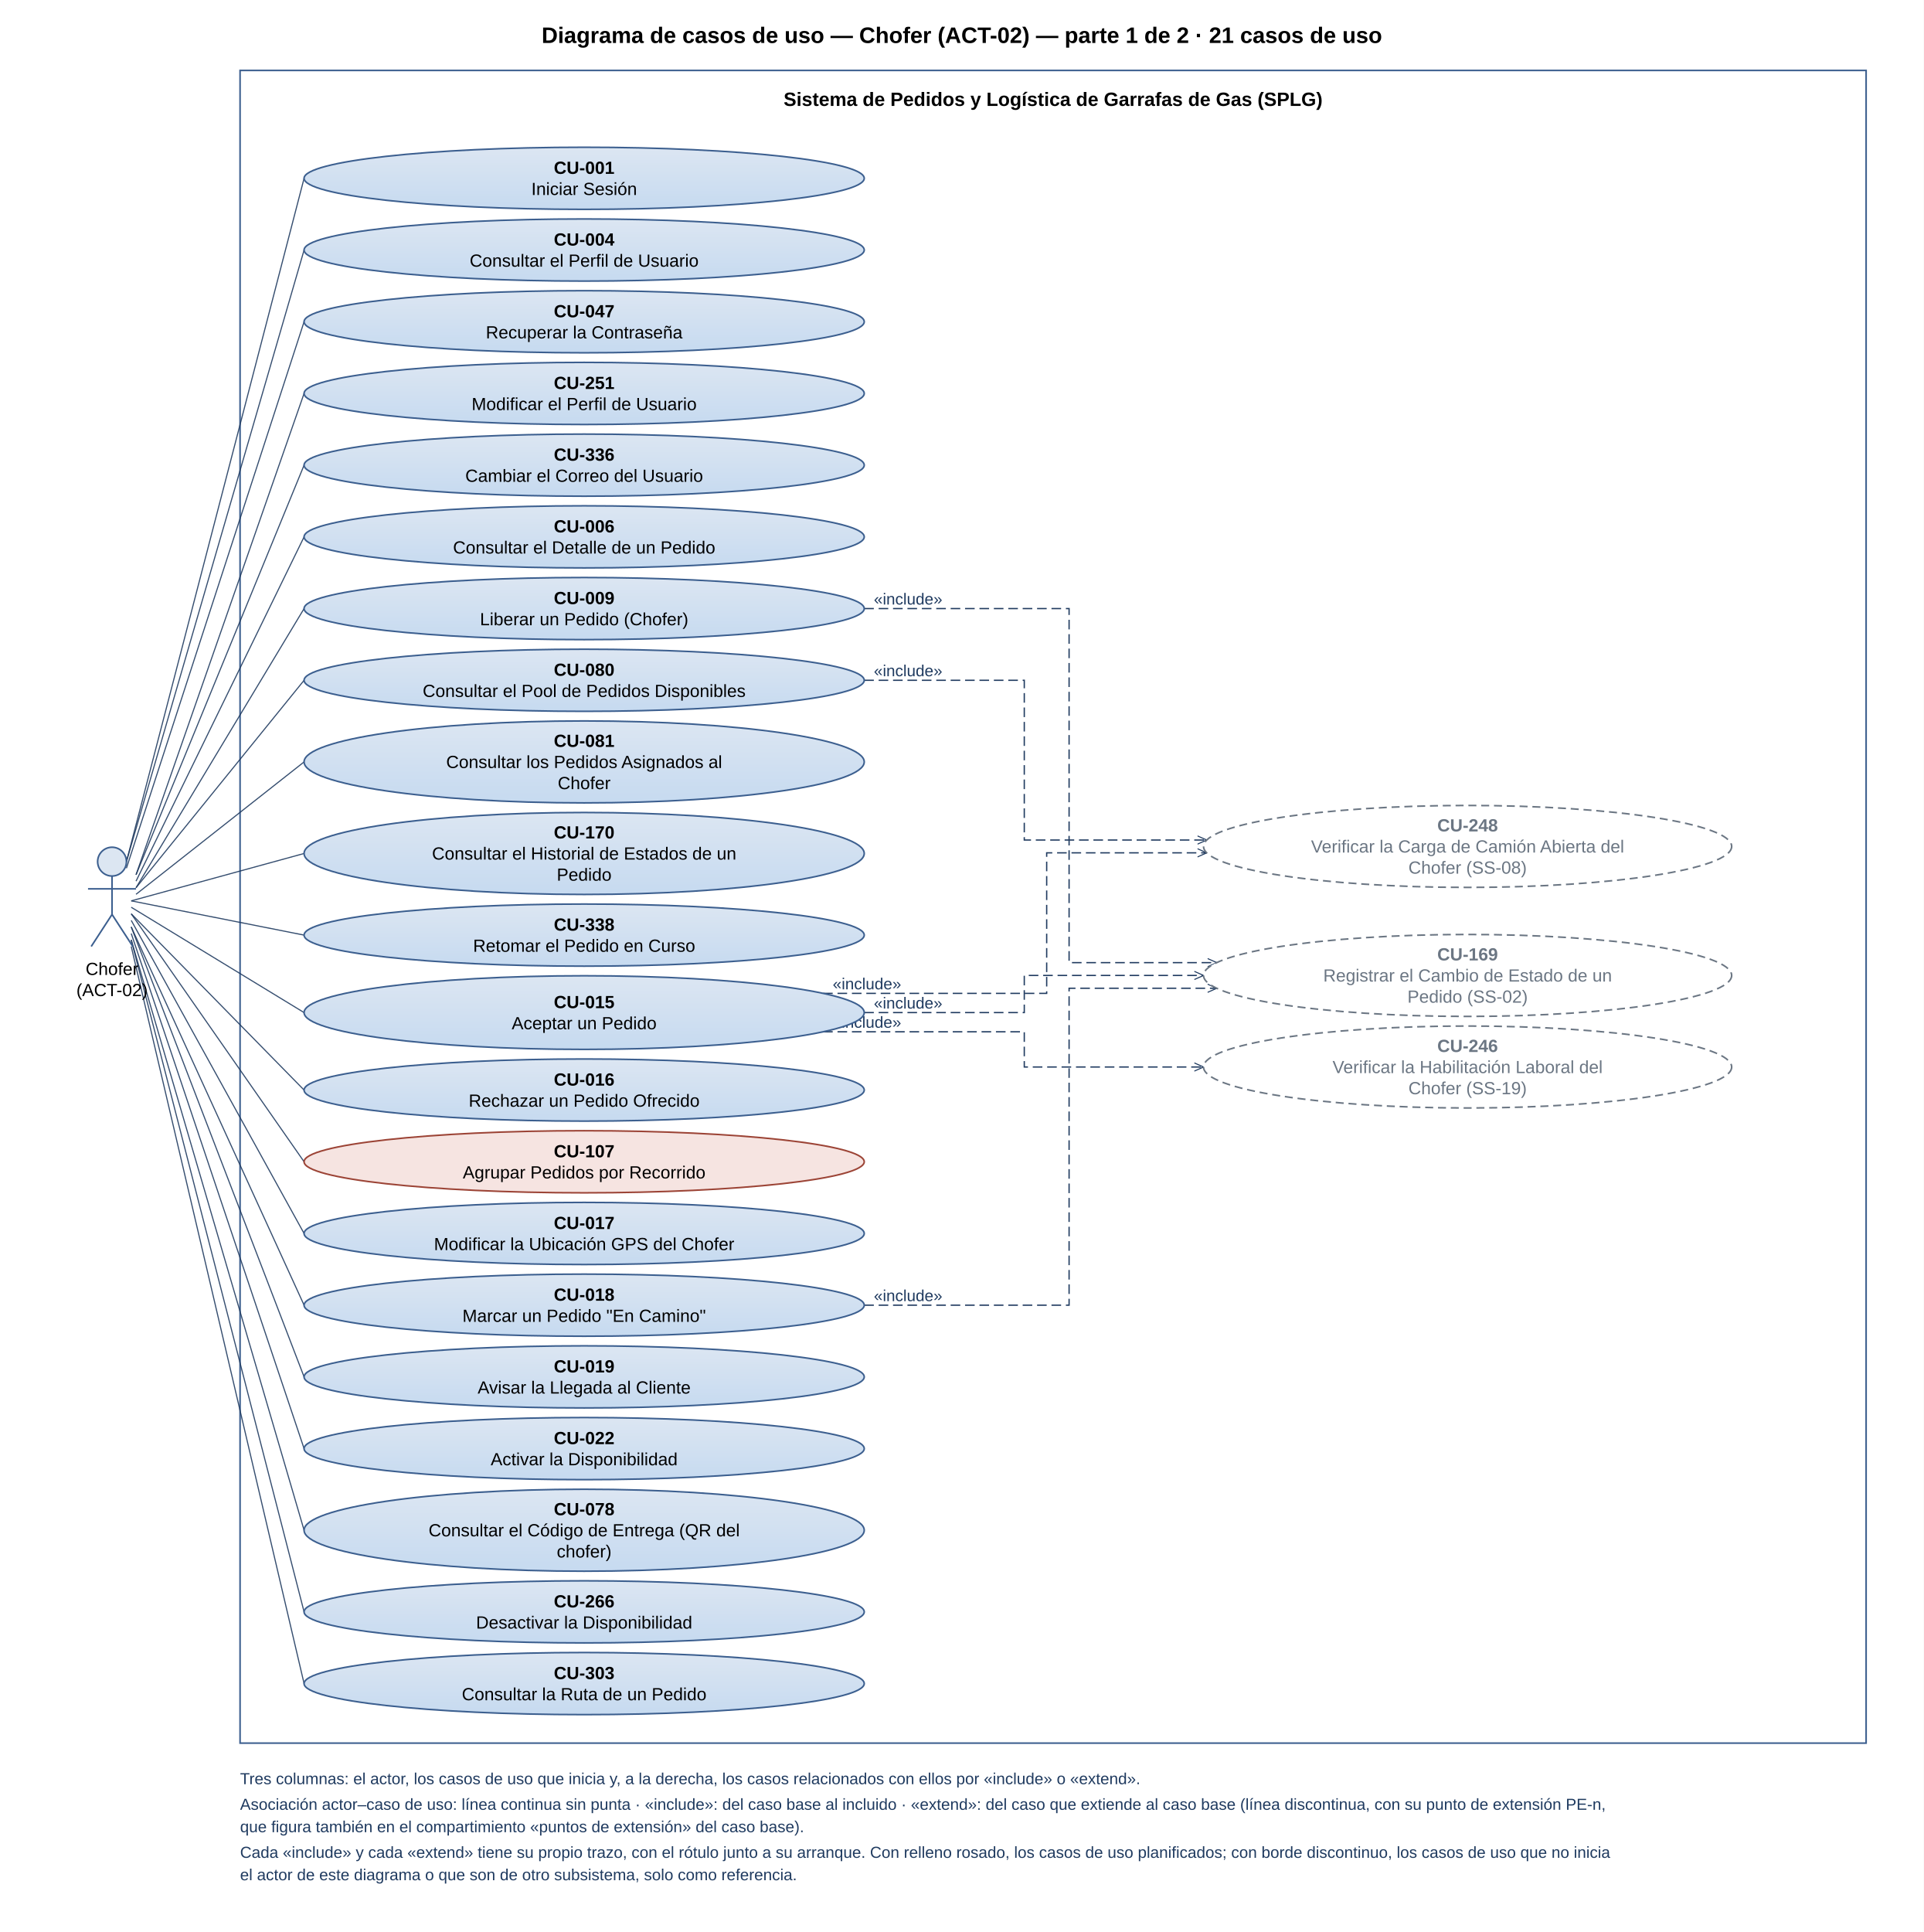
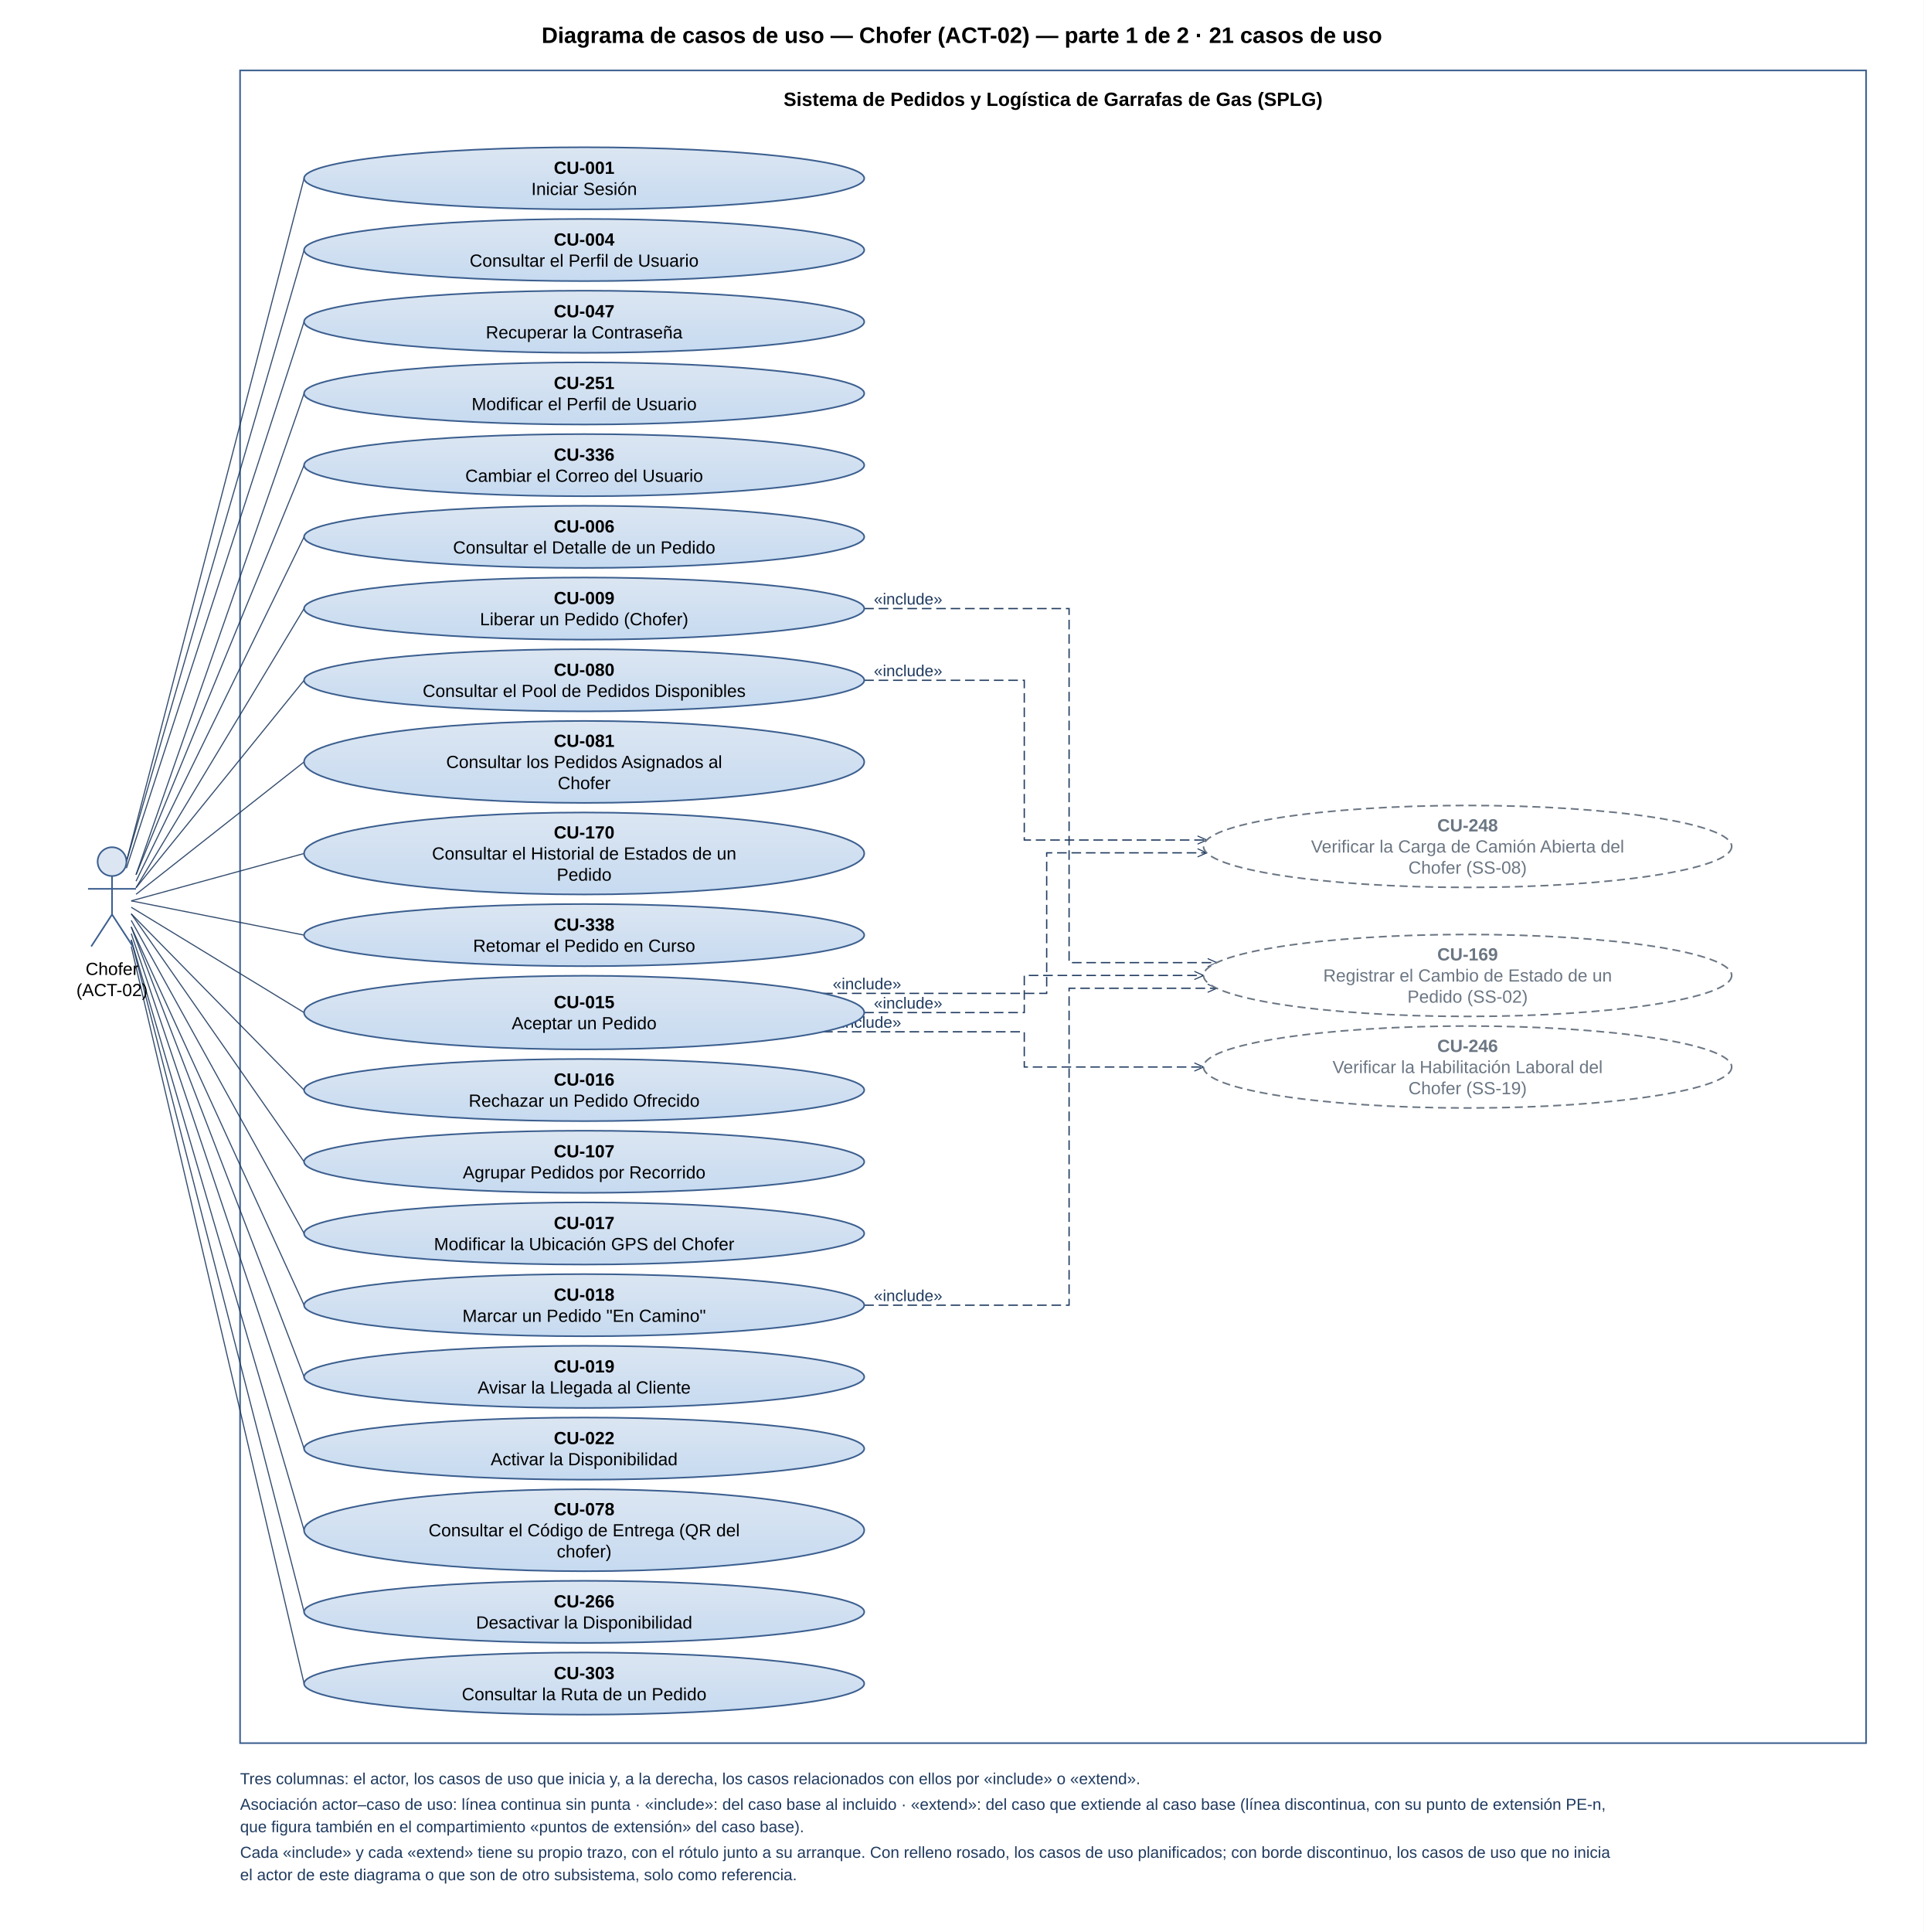
<svg xmlns="http://www.w3.org/2000/svg" width="1202" height="1207" viewBox="0 0 1202 1207" font-family="Arial, Helvetica, sans-serif">
  <defs>
    <marker id="abre" viewBox="0 0 10 10" refX="9" refY="5" markerWidth="8" markerHeight="8" orient="auto">
      <path d="M0 1 L9 5 L0 9" fill="none" stroke="#1F3A5F" stroke-width="1" />
    </marker>
    <marker id="hueco" viewBox="0 0 12 12" refX="11" refY="6" markerWidth="11" markerHeight="11" orient="auto">
      <path d="M1 1 L11 6 L1 11 Z" fill="#FFFFFF" stroke="#1F3A5F" stroke-width="1" />
    </marker>
    <linearGradient id="vp" x1="0" y1="0" x2="0" y2="1">
      <stop offset="0" stop-color="#DCE6F2" />
      <stop offset="1" stop-color="#C6DAF0" />
    </linearGradient>
  </defs>
  <rect width="100%" height="100%" fill="#FFFFFF" />
  <text x="601.0" y="22.0" font-size="14" text-anchor="middle" dominant-baseline="central" fill="#000000" font-weight="bold">Diagrama de casos de uso — Chofer (ACT-02) — parte 1 de 2 · 21 casos de uso</text>
  <rect class="limite" data-x="150" data-y="44" data-w="1016" data-h="1045" x="150" y="44" width="1016" height="1045" fill="#FFFFFF" stroke="#3C5F8F" stroke-width="1.0" />
  <text x="658.0" y="62.0" font-size="12" text-anchor="middle" dominant-baseline="central" fill="#000000" font-weight="bold">Sistema de Pedidos y Logística de Garrafas de Gas (SPLG)</text>
  <path class="asoc" data-act="02" data-cu="CU-001" data-rol="principal" d="M79.0 538.3 L190.0 111.4" fill="none" stroke="#1F3A5F" stroke-width="0.7" opacity="0.9" />
  <path class="asoc" data-act="02" data-cu="CU-004" data-rol="principal" d="M79.0 538.3 L190.0 156.2" fill="none" stroke="#1F3A5F" stroke-width="0.7" opacity="0.9" />
  <path class="asoc" data-act="02" data-cu="CU-047" data-rol="principal" d="M79.0 542.4 L190.0 201.0" fill="none" stroke="#1F3A5F" stroke-width="0.7" opacity="0.9" />
  <path class="asoc" data-act="02" data-cu="CU-251" data-rol="principal" d="M85.0 546.5 L190.0 245.8" fill="none" stroke="#1F3A5F" stroke-width="0.7" opacity="0.9" />
  <path class="asoc" data-act="02" data-cu="CU-336" data-rol="principal" d="M85.0 546.5 L190.0 290.6" fill="none" stroke="#1F3A5F" stroke-width="0.7" opacity="0.9" />
  <path class="asoc" data-act="02" data-cu="CU-006" data-rol="principal" d="M85.0 550.5 L190.0 335.4" fill="none" stroke="#1F3A5F" stroke-width="0.7" opacity="0.9" />
  <path class="asoc" data-act="02" data-cu="CU-009" data-rol="principal" d="M85.0 554.6 L190.0 380.2" fill="none" stroke="#1F3A5F" stroke-width="0.7" opacity="0.9" />
  <path class="asoc" data-act="02" data-cu="CU-080" data-rol="principal" d="M85.0 554.6 L190.0 425.0" fill="none" stroke="#1F3A5F" stroke-width="0.7" opacity="0.9" />
  <path class="asoc" data-act="02" data-cu="CU-081" data-rol="principal" d="M85.0 558.7 L190.0 476.0" fill="none" stroke="#1F3A5F" stroke-width="0.7" opacity="0.9" />
  <path class="asoc" data-act="02" data-cu="CU-170" data-rol="principal" d="M82.0 562.8 L190.0 533.2" fill="none" stroke="#1F3A5F" stroke-width="0.7" opacity="0.9" />
  <path class="asoc" data-act="02" data-cu="CU-338" data-rol="principal" d="M82.0 562.8 L190.0 584.2" fill="none" stroke="#1F3A5F" stroke-width="0.7" opacity="0.9" />
  <path class="asoc" data-act="02" data-cu="CU-015" data-rol="principal" d="M82.0 566.8 L190.0 632.6" fill="none" stroke="#1F3A5F" stroke-width="0.7" opacity="0.9" />
  <path class="asoc" data-act="02" data-cu="CU-016" data-rol="principal" d="M82.0 570.9 L190.0 681.0" fill="none" stroke="#1F3A5F" stroke-width="0.7" opacity="0.9" />
  <path class="asoc" data-act="02" data-cu="CU-107" data-rol="principal" d="M82.0 570.9 L190.0 725.8" fill="none" stroke="#1F3A5F" stroke-width="0.7" opacity="0.9" />
  <path class="asoc" data-act="02" data-cu="CU-017" data-rol="principal" d="M82.0 575.0 L190.0 770.6" fill="none" stroke="#1F3A5F" stroke-width="0.7" opacity="0.9" />
  <path class="asoc" data-act="02" data-cu="CU-018" data-rol="principal" d="M82.0 579.1 L190.0 815.4" fill="none" stroke="#1F3A5F" stroke-width="0.7" opacity="0.9" />
  <path class="asoc" data-act="02" data-cu="CU-019" data-rol="principal" d="M82.0 579.1 L190.0 860.2" fill="none" stroke="#1F3A5F" stroke-width="0.7" opacity="0.9" />
  <path class="asoc" data-act="02" data-cu="CU-022" data-rol="principal" d="M82.0 583.2 L190.0 905.0" fill="none" stroke="#1F3A5F" stroke-width="0.7" opacity="0.9" />
  <path class="asoc" data-act="02" data-cu="CU-078" data-rol="principal" d="M82.0 587.2 L190.0 956.0" fill="none" stroke="#1F3A5F" stroke-width="0.7" opacity="0.9" />
  <path class="asoc" data-act="02" data-cu="CU-266" data-rol="principal" d="M82.0 587.2 L190.0 1007.0" fill="none" stroke="#1F3A5F" stroke-width="0.7" opacity="0.9" />
  <path class="asoc" data-act="02" data-cu="CU-303" data-rol="principal" d="M82.0 591.3 L190.0 1051.8" fill="none" stroke="#1F3A5F" stroke-width="0.7" opacity="0.9" />
  <path class="rel" data-tipo="include" data-desde="CU-009" data-hasta="CU-169" d="M540.0 380.2 H668.0 V601.4 H760.3" fill="none" stroke="#1F3A5F" stroke-width="0.8" stroke-dasharray="6 3" marker-end="url(#abre)" />
  <g class="etiqueta" data-tipo="include" data-desde="CU-009" data-hasta="CU-169">
    <text x="546.0" y="374.2" font-size="10" text-anchor="start" dominant-baseline="central" fill="#1F3A5F">«include»</text>
  </g>
  <path class="rel" data-tipo="include" data-desde="CU-015" data-hasta="CU-246" d="M514.3 644.6 H640.0 V666.6 H752.0" fill="none" stroke="#1F3A5F" stroke-width="0.8" stroke-dasharray="6 3" marker-end="url(#abre)" />
  <g class="etiqueta" data-tipo="include" data-desde="CU-015" data-hasta="CU-246">
    <text x="520.3" y="638.6" font-size="10" text-anchor="start" dominant-baseline="central" fill="#1F3A5F">«include»</text>
  </g>
  <path class="rel" data-tipo="include" data-desde="CU-015" data-hasta="CU-248" d="M514.3 620.6 H654.0 V532.8 H754.0" fill="none" stroke="#1F3A5F" stroke-width="0.8" stroke-dasharray="6 3" marker-end="url(#abre)" />
  <g class="etiqueta" data-tipo="include" data-desde="CU-015" data-hasta="CU-248">
    <text x="520.3" y="614.6" font-size="10" text-anchor="start" dominant-baseline="central" fill="#1F3A5F">«include»</text>
  </g>
  <path class="rel" data-tipo="include" data-desde="CU-080" data-hasta="CU-248" d="M540.0 425.0 H640.0 V524.8 H754.0" fill="none" stroke="#1F3A5F" stroke-width="0.8" stroke-dasharray="6 3" marker-end="url(#abre)" />
  <g class="etiqueta" data-tipo="include" data-desde="CU-080" data-hasta="CU-248">
    <text x="546.0" y="419.0" font-size="10" text-anchor="start" dominant-baseline="central" fill="#1F3A5F">«include»</text>
  </g>
  <path class="rel" data-tipo="include" data-desde="CU-015" data-hasta="CU-169" d="M540.0 632.6 H640.0 V609.4 H752.0" fill="none" stroke="#1F3A5F" stroke-width="0.8" stroke-dasharray="6 3" marker-end="url(#abre)" />
  <g class="etiqueta" data-tipo="include" data-desde="CU-015" data-hasta="CU-169">
    <text x="546.0" y="626.6" font-size="10" text-anchor="start" dominant-baseline="central" fill="#1F3A5F">«include»</text>
  </g>
  <path class="rel" data-tipo="include" data-desde="CU-018" data-hasta="CU-169" d="M540.0 815.4 H668.0 V617.4 H760.3" fill="none" stroke="#1F3A5F" stroke-width="0.8" stroke-dasharray="6 3" marker-end="url(#abre)" />
  <g class="etiqueta" data-tipo="include" data-desde="CU-018" data-hasta="CU-169">
    <text x="546.0" y="809.4" font-size="10" text-anchor="start" dominant-baseline="central" fill="#1F3A5F">«include»</text>
  </g>
  <g class="cu" data-cu="CU-001" data-x="365" data-y="111">
    <ellipse cx="365.0" cy="111.4" rx="175" ry="19.4" fill="url(#vp)" stroke="#3C5F8F" stroke-width="1.0" />
    <text x="365.0" y="104.8" font-size="11" text-anchor="middle" dominant-baseline="central" fill="#000000" font-weight="bold">CU-001</text>
    <text x="365.0" y="118.0" font-size="11" text-anchor="middle" dominant-baseline="central" fill="#000000">Iniciar Sesión</text>
  </g>
  <g class="cu" data-cu="CU-004" data-x="365" data-y="156">
    <ellipse cx="365.0" cy="156.2" rx="175" ry="19.4" fill="url(#vp)" stroke="#3C5F8F" stroke-width="1.0" />
    <text x="365.0" y="149.6" font-size="11" text-anchor="middle" dominant-baseline="central" fill="#000000" font-weight="bold">CU-004</text>
    <text x="365.0" y="162.8" font-size="11" text-anchor="middle" dominant-baseline="central" fill="#000000">Consultar el Perfil de Usuario</text>
  </g>
  <g class="cu" data-cu="CU-047" data-x="365" data-y="201">
    <ellipse cx="365.0" cy="201.0" rx="175" ry="19.4" fill="url(#vp)" stroke="#3C5F8F" stroke-width="1.0" />
    <text x="365.0" y="194.4" font-size="11" text-anchor="middle" dominant-baseline="central" fill="#000000" font-weight="bold">CU-047</text>
    <text x="365.0" y="207.6" font-size="11" text-anchor="middle" dominant-baseline="central" fill="#000000">Recuperar la Contraseña</text>
  </g>
  <g class="cu" data-cu="CU-251" data-x="365" data-y="246">
    <ellipse cx="365.0" cy="245.8" rx="175" ry="19.4" fill="url(#vp)" stroke="#3C5F8F" stroke-width="1.0" />
    <text x="365.0" y="239.2" font-size="11" text-anchor="middle" dominant-baseline="central" fill="#000000" font-weight="bold">CU-251</text>
    <text x="365.0" y="252.4" font-size="11" text-anchor="middle" dominant-baseline="central" fill="#000000">Modificar el Perfil de Usuario</text>
  </g>
  <g class="cu" data-cu="CU-336" data-x="365" data-y="291">
    <ellipse cx="365.0" cy="290.6" rx="175" ry="19.4" fill="url(#vp)" stroke="#3C5F8F" stroke-width="1.0" />
    <text x="365.0" y="284.0" font-size="11" text-anchor="middle" dominant-baseline="central" fill="#000000" font-weight="bold">CU-336</text>
    <text x="365.0" y="297.2" font-size="11" text-anchor="middle" dominant-baseline="central" fill="#000000">Cambiar el Correo del Usuario</text>
  </g>
  <g class="cu" data-cu="CU-006" data-x="365" data-y="335">
    <ellipse cx="365.0" cy="335.4" rx="175" ry="19.4" fill="url(#vp)" stroke="#3C5F8F" stroke-width="1.0" />
    <text x="365.0" y="328.8" font-size="11" text-anchor="middle" dominant-baseline="central" fill="#000000" font-weight="bold">CU-006</text>
    <text x="365.0" y="342.0" font-size="11" text-anchor="middle" dominant-baseline="central" fill="#000000">Consultar el Detalle de un Pedido</text>
  </g>
  <g class="cu" data-cu="CU-009" data-x="365" data-y="380">
    <ellipse cx="365.0" cy="380.2" rx="175" ry="19.4" fill="url(#vp)" stroke="#3C5F8F" stroke-width="1.0" />
    <text x="365.0" y="373.6" font-size="11" text-anchor="middle" dominant-baseline="central" fill="#000000" font-weight="bold">CU-009</text>
    <text x="365.0" y="386.8" font-size="11" text-anchor="middle" dominant-baseline="central" fill="#000000">Liberar un Pedido (Chofer)</text>
  </g>
  <g class="cu" data-cu="CU-080" data-x="365" data-y="425">
    <ellipse cx="365.0" cy="425.0" rx="175" ry="19.4" fill="url(#vp)" stroke="#3C5F8F" stroke-width="1.0" />
    <text x="365.0" y="418.4" font-size="11" text-anchor="middle" dominant-baseline="central" fill="#000000" font-weight="bold">CU-080</text>
    <text x="365.0" y="431.6" font-size="11" text-anchor="middle" dominant-baseline="central" fill="#000000">Consultar el Pool de Pedidos Disponibles</text>
  </g>
  <g class="cu" data-cu="CU-081" data-x="365" data-y="476">
    <ellipse cx="365.0" cy="476.0" rx="175" ry="25.6" fill="url(#vp)" stroke="#3C5F8F" stroke-width="1.0" />
    <text x="365.0" y="462.8" font-size="11" text-anchor="middle" dominant-baseline="central" fill="#000000" font-weight="bold">CU-081</text>
    <text x="365.0" y="476.0" font-size="11" text-anchor="middle" dominant-baseline="central" fill="#000000">Consultar los Pedidos Asignados al</text>
    <text x="365.0" y="489.2" font-size="11" text-anchor="middle" dominant-baseline="central" fill="#000000">Chofer</text>
  </g>
  <g class="cu" data-cu="CU-170" data-x="365" data-y="533">
    <ellipse cx="365.0" cy="533.2" rx="175" ry="25.6" fill="url(#vp)" stroke="#3C5F8F" stroke-width="1.0" />
    <text x="365.0" y="520.0" font-size="11" text-anchor="middle" dominant-baseline="central" fill="#000000" font-weight="bold">CU-170</text>
    <text x="365.0" y="533.2" font-size="11" text-anchor="middle" dominant-baseline="central" fill="#000000">Consultar el Historial de Estados de un</text>
    <text x="365.0" y="546.4" font-size="11" text-anchor="middle" dominant-baseline="central" fill="#000000">Pedido</text>
  </g>
  <g class="cu" data-cu="CU-338" data-x="365" data-y="584">
    <ellipse cx="365.0" cy="584.2" rx="175" ry="19.4" fill="url(#vp)" stroke="#3C5F8F" stroke-width="1.0" />
    <text x="365.0" y="577.6" font-size="11" text-anchor="middle" dominant-baseline="central" fill="#000000" font-weight="bold">CU-338</text>
    <text x="365.0" y="590.8" font-size="11" text-anchor="middle" dominant-baseline="central" fill="#000000">Retomar el Pedido en Curso</text>
  </g>
  <g class="cu" data-cu="CU-015" data-x="365" data-y="633">
    <ellipse cx="365.0" cy="632.6" rx="175" ry="23.0" fill="url(#vp)" stroke="#3C5F8F" stroke-width="1.0" />
    <text x="365.0" y="626.0" font-size="11" text-anchor="middle" dominant-baseline="central" fill="#000000" font-weight="bold">CU-015</text>
    <text x="365.0" y="639.2" font-size="11" text-anchor="middle" dominant-baseline="central" fill="#000000">Aceptar un Pedido</text>
  </g>
  <g class="cu" data-cu="CU-016" data-x="365" data-y="681">
    <ellipse cx="365.0" cy="681.0" rx="175" ry="19.4" fill="url(#vp)" stroke="#3C5F8F" stroke-width="1.0" />
    <text x="365.0" y="674.4" font-size="11" text-anchor="middle" dominant-baseline="central" fill="#000000" font-weight="bold">CU-016</text>
    <text x="365.0" y="687.6" font-size="11" text-anchor="middle" dominant-baseline="central" fill="#000000">Rechazar un Pedido Ofrecido</text>
  </g>
  <g class="cu" data-cu="CU-107" data-x="365" data-y="726">
-     <ellipse cx="365.0" cy="725.8" rx="175" ry="19.4" fill="#F6E4E1" stroke="#9C4436" stroke-width="1.0" />
+     <ellipse cx="365.0" cy="725.8" rx="175" ry="19.4" fill="url(#vp)" stroke="#3C5F8F" stroke-width="1.0" />
    <text x="365.0" y="719.2" font-size="11" text-anchor="middle" dominant-baseline="central" fill="#000000" font-weight="bold">CU-107</text>
    <text x="365.0" y="732.4" font-size="11" text-anchor="middle" dominant-baseline="central" fill="#000000">Agrupar Pedidos por Recorrido</text>
  </g>
  <g class="cu" data-cu="CU-017" data-x="365" data-y="771">
    <ellipse cx="365.0" cy="770.6" rx="175" ry="19.4" fill="url(#vp)" stroke="#3C5F8F" stroke-width="1.0" />
    <text x="365.0" y="764.0" font-size="11" text-anchor="middle" dominant-baseline="central" fill="#000000" font-weight="bold">CU-017</text>
    <text x="365.0" y="777.2" font-size="11" text-anchor="middle" dominant-baseline="central" fill="#000000">Modificar la Ubicación GPS del Chofer</text>
  </g>
  <g class="cu" data-cu="CU-018" data-x="365" data-y="815">
    <ellipse cx="365.0" cy="815.4" rx="175" ry="19.4" fill="url(#vp)" stroke="#3C5F8F" stroke-width="1.0" />
    <text x="365.0" y="808.8" font-size="11" text-anchor="middle" dominant-baseline="central" fill="#000000" font-weight="bold">CU-018</text>
    <text x="365.0" y="822.0" font-size="11" text-anchor="middle" dominant-baseline="central" fill="#000000">Marcar un Pedido "En Camino"</text>
  </g>
  <g class="cu" data-cu="CU-019" data-x="365" data-y="860">
    <ellipse cx="365.0" cy="860.2" rx="175" ry="19.4" fill="url(#vp)" stroke="#3C5F8F" stroke-width="1.0" />
    <text x="365.0" y="853.6" font-size="11" text-anchor="middle" dominant-baseline="central" fill="#000000" font-weight="bold">CU-019</text>
    <text x="365.0" y="866.8" font-size="11" text-anchor="middle" dominant-baseline="central" fill="#000000">Avisar la Llegada al Cliente</text>
  </g>
  <g class="cu" data-cu="CU-022" data-x="365" data-y="905">
    <ellipse cx="365.0" cy="905.0" rx="175" ry="19.4" fill="url(#vp)" stroke="#3C5F8F" stroke-width="1.0" />
    <text x="365.0" y="898.4" font-size="11" text-anchor="middle" dominant-baseline="central" fill="#000000" font-weight="bold">CU-022</text>
    <text x="365.0" y="911.6" font-size="11" text-anchor="middle" dominant-baseline="central" fill="#000000">Activar la Disponibilidad</text>
  </g>
  <g class="cu" data-cu="CU-078" data-x="365" data-y="956">
    <ellipse cx="365.0" cy="956.0" rx="175" ry="25.6" fill="url(#vp)" stroke="#3C5F8F" stroke-width="1.0" />
    <text x="365.0" y="942.8" font-size="11" text-anchor="middle" dominant-baseline="central" fill="#000000" font-weight="bold">CU-078</text>
    <text x="365.0" y="956.0" font-size="11" text-anchor="middle" dominant-baseline="central" fill="#000000">Consultar el Código de Entrega (QR del</text>
    <text x="365.0" y="969.2" font-size="11" text-anchor="middle" dominant-baseline="central" fill="#000000">chofer)</text>
  </g>
  <g class="cu" data-cu="CU-266" data-x="365" data-y="1007">
    <ellipse cx="365.0" cy="1007.0" rx="175" ry="19.4" fill="url(#vp)" stroke="#3C5F8F" stroke-width="1.0" />
    <text x="365.0" y="1000.4" font-size="11" text-anchor="middle" dominant-baseline="central" fill="#000000" font-weight="bold">CU-266</text>
    <text x="365.0" y="1013.6" font-size="11" text-anchor="middle" dominant-baseline="central" fill="#000000">Desactivar la Disponibilidad</text>
  </g>
  <g class="cu" data-cu="CU-303" data-x="365" data-y="1052">
    <ellipse cx="365.0" cy="1051.8" rx="175" ry="19.4" fill="url(#vp)" stroke="#3C5F8F" stroke-width="1.0" />
    <text x="365.0" y="1045.2" font-size="11" text-anchor="middle" dominant-baseline="central" fill="#000000" font-weight="bold">CU-303</text>
    <text x="365.0" y="1058.4" font-size="11" text-anchor="middle" dominant-baseline="central" fill="#000000">Consultar la Ruta de un Pedido</text>
  </g>
  <g class="cu" data-cu="CU-248" data-x="917" data-y="529">
    <ellipse cx="917.0" cy="528.8" rx="165" ry="25.6" fill="#FFFFFF" stroke="#6B7683" stroke-width="1.0" stroke-dasharray="5 3" />
    <text x="917.0" y="515.6" font-size="11" text-anchor="middle" dominant-baseline="central" fill="#6B7683" font-weight="bold">CU-248</text>
    <text x="917.0" y="528.8" font-size="11" text-anchor="middle" dominant-baseline="central" fill="#6B7683">Verificar la Carga de Camión Abierta del</text>
    <text x="917.0" y="542.0" font-size="11" text-anchor="middle" dominant-baseline="central" fill="#6B7683">Chofer (SS-08)</text>
  </g>
  <g class="cu" data-cu="CU-169" data-x="917" data-y="609">
    <ellipse cx="917.0" cy="609.4" rx="165" ry="25.6" fill="#FFFFFF" stroke="#6B7683" stroke-width="1.0" stroke-dasharray="5 3" />
    <text x="917.0" y="596.2" font-size="11" text-anchor="middle" dominant-baseline="central" fill="#6B7683" font-weight="bold">CU-169</text>
    <text x="917.0" y="609.4" font-size="11" text-anchor="middle" dominant-baseline="central" fill="#6B7683">Registrar el Cambio de Estado de un</text>
    <text x="917.0" y="622.6" font-size="11" text-anchor="middle" dominant-baseline="central" fill="#6B7683">Pedido (SS-02)</text>
  </g>
  <g class="cu" data-cu="CU-246" data-x="917" data-y="667">
    <ellipse cx="917.0" cy="666.6" rx="165" ry="25.6" fill="#FFFFFF" stroke="#6B7683" stroke-width="1.0" stroke-dasharray="5 3" />
    <text x="917.0" y="653.4" font-size="11" text-anchor="middle" dominant-baseline="central" fill="#6B7683" font-weight="bold">CU-246</text>
    <text x="917.0" y="666.6" font-size="11" text-anchor="middle" dominant-baseline="central" fill="#6B7683">Verificar la Habilitación Laboral del</text>
    <text x="917.0" y="679.8" font-size="11" text-anchor="middle" dominant-baseline="central" fill="#6B7683">Chofer (SS-19)</text>
  </g>
  <g class="actor" data-act="02" data-x="70" data-y="538">
    <circle cx="70.0" cy="538.3" r="9" fill="#DCE6F2" stroke="#3C5F8F" stroke-width="1.0" />
    <path d="M70.0 547.3 V571.3 M55.0 555.3 H85.0 M70.0 571.3 L57.0 591.3 M70.0 571.3 L83.0 591.3" stroke="#3C5F8F" stroke-width="1.0" fill="none" />
    <text x="70.0" y="605.3" font-size="11" text-anchor="middle" dominant-baseline="central" fill="#000000">Chofer</text>
    <text x="70.0" y="618.5" font-size="11" text-anchor="middle" dominant-baseline="central" fill="#000000">(ACT-02)</text>
  </g>
  <text x="150.0" y="1111.2" font-size="10" text-anchor="start" dominant-baseline="central" fill="#1F3A5F">Tres columnas: el actor, los casos de uso que inicia y, a la derecha, los casos relacionados con ellos por «include» o «extend».</text>
  <text x="150.0" y="1127.2" font-size="10" text-anchor="start" dominant-baseline="central" fill="#1F3A5F">Asociación actor–caso de uso: línea continua sin punta · «include»: del caso base al incluido · «extend»: del caso que extiende al caso base (línea discontinua, con su punto de extensión PE-n,</text>
  <text x="150.0" y="1141.2" font-size="10" text-anchor="start" dominant-baseline="central" fill="#1F3A5F">que figura también en el compartimiento «puntos de extensión» del caso base).</text>
  <text x="150.0" y="1157.2" font-size="10" text-anchor="start" dominant-baseline="central" fill="#1F3A5F">Cada «include» y cada «extend» tiene su propio trazo, con el rótulo junto a su arranque. Con relleno rosado, los casos de uso planificados; con borde discontinuo, los casos de uso que no inicia</text>
  <text x="150.0" y="1171.2" font-size="10" text-anchor="start" dominant-baseline="central" fill="#1F3A5F">el actor de este diagrama o que son de otro subsistema, solo como referencia.</text>
</svg>
